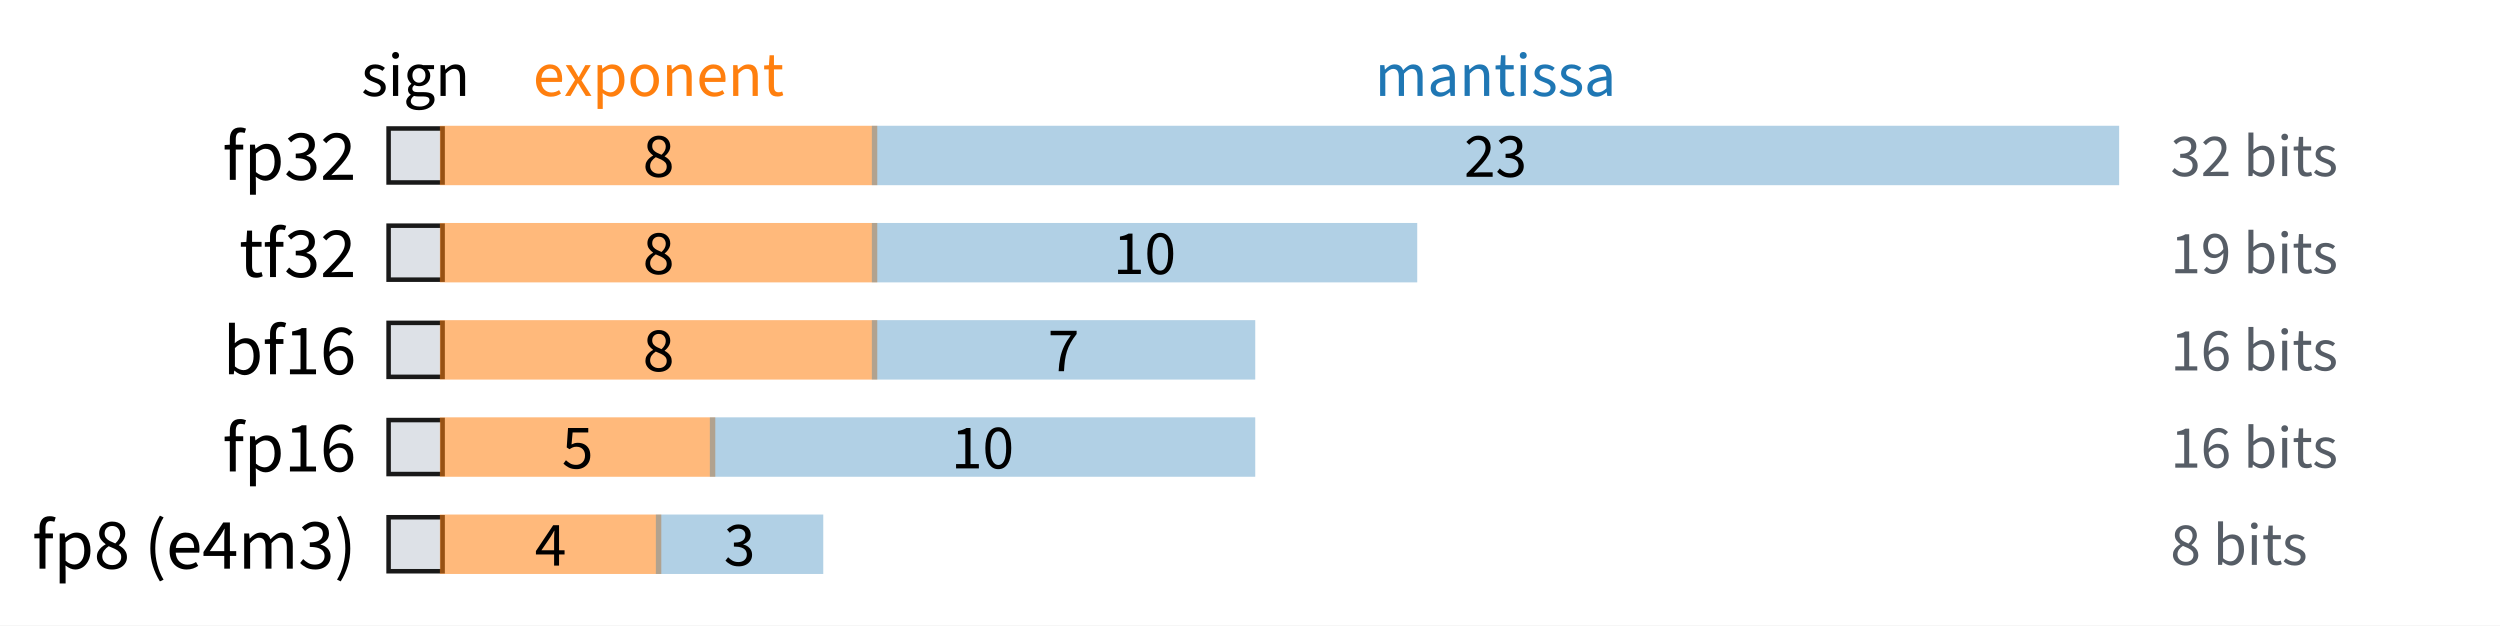
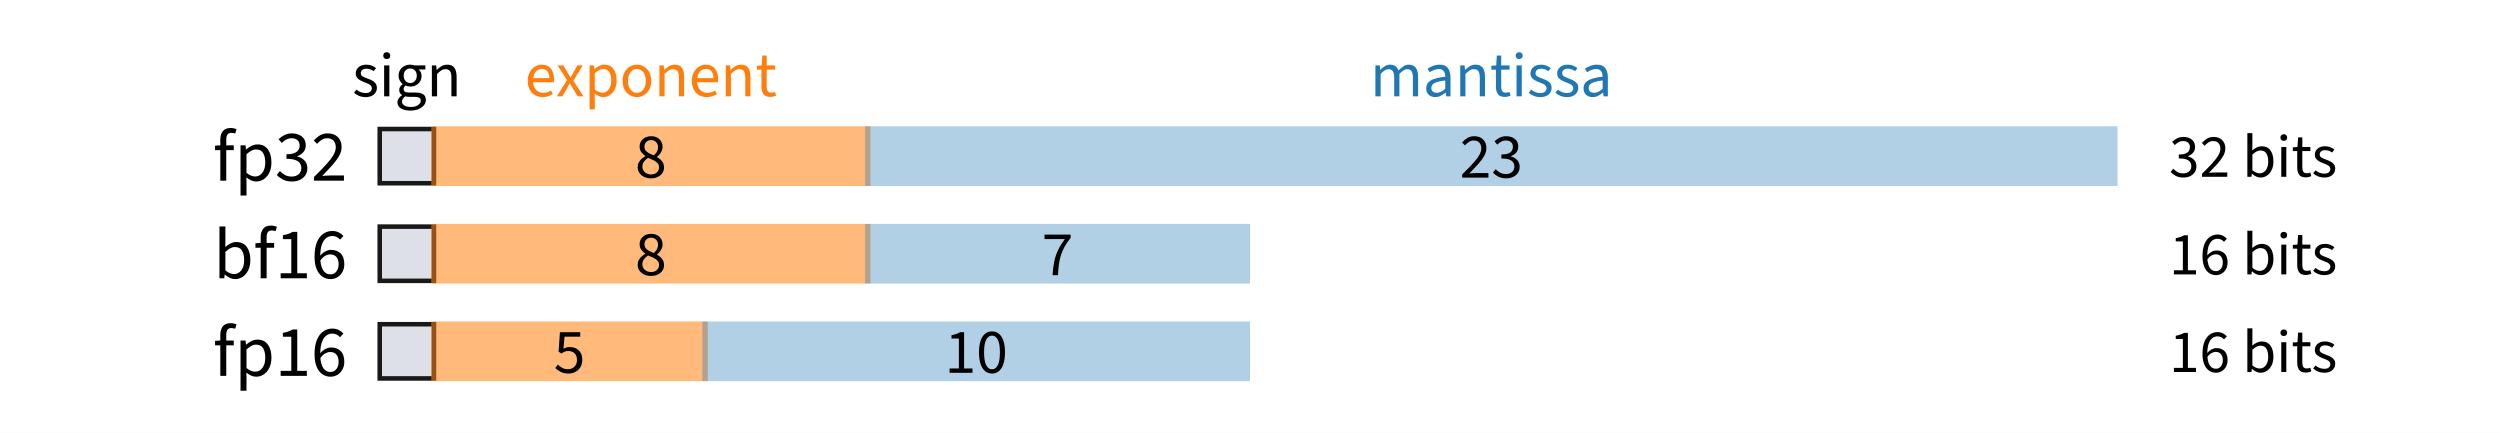
- <svg xmlns="http://www.w3.org/2000/svg" xmlns:xlink="http://www.w3.org/1999/xlink" width="552.388pt" height="138.191pt" viewBox="0 0 552.388 138.191" version="1.1">
+ <svg xmlns="http://www.w3.org/2000/svg" xmlns:xlink="http://www.w3.org/1999/xlink" width="550.08pt" height="95.241pt" viewBox="0 0 550.08 95.241" version="1.1">
  <defs>
    <style type="text/css">*{stroke-linejoin: round; stroke-linecap: butt}</style>
  </defs>
  <g id="figure_1">
    <g id="patch_1">
-       <path d="M 0 138.191  L 552.388 138.191  L 552.388 0  L 0 0  z " style="fill: #ffffff" />
+       <path d="M 0 95.241  L 550.08 95.241  L 550.08 0  L 0 0  z " style="fill: #ffffff" />
    </g>
    <g id="axes_1">
      <g id="patch_2">
-         <path d="M 85.863 40.319  L 97.794 40.319  L 97.794 28.389  L 85.863 28.389  z " clip-path="url(#paef0ddf64b)" style="fill: #d9dee4; opacity: 0.9; stroke: #000000; stroke-linejoin: miter" />
+         <path d="M 83.555 40.319  L 95.486 40.319  L 95.486 28.389  L 83.555 28.389  z " clip-path="url(#pa0e4ef9330)" style="fill: #d9dee4; opacity: 0.9; stroke: #000000; stroke-linejoin: miter" />
      </g>
      <g id="patch_3">
-         <path d="M 97.794 40.319  L 193.238 40.319  L 193.238 28.389  L 97.794 28.389  z " clip-path="url(#paef0ddf64b)" style="fill: #ff7f0e; opacity: 0.55; stroke: #ff7f0e; stroke-width: 1.2; stroke-linejoin: miter" />
+         <path d="M 95.486 40.319  L 190.93 40.319  L 190.93 28.389  L 95.486 28.389  z " clip-path="url(#pa0e4ef9330)" style="fill: #ff7f0e; opacity: 0.55; stroke: #ff7f0e; stroke-width: 1.2; stroke-linejoin: miter" />
      </g>
      <g id="patch_4">
-         <path d="M 193.238 40.319  L 467.64 40.319  L 467.64 28.389  L 193.238 28.389  z " clip-path="url(#paef0ddf64b)" style="fill: #1f77b4; opacity: 0.35; stroke: #1f77b4; stroke-width: 1.2; stroke-linejoin: miter" />
+         <path d="M 190.93 40.319  L 465.332 40.319  L 465.332 28.389  L 190.93 28.389  z " clip-path="url(#pa0e4ef9330)" style="fill: #1f77b4; opacity: 0.35; stroke: #1f77b4; stroke-width: 1.2; stroke-linejoin: miter" />
      </g>
      <g id="patch_5">
-         <path d="M 85.863 61.794  L 97.794 61.794  L 97.794 49.864  L 85.863 49.864  z " clip-path="url(#paef0ddf64b)" style="fill: #d9dee4; opacity: 0.9; stroke: #000000; stroke-linejoin: miter" />
+         <path d="M 83.555 61.794  L 95.486 61.794  L 95.486 49.864  L 83.555 49.864  z " clip-path="url(#pa0e4ef9330)" style="fill: #d9dee4; opacity: 0.9; stroke: #000000; stroke-linejoin: miter" />
      </g>
      <g id="patch_6">
-         <path d="M 97.794 61.794  L 193.238 61.794  L 193.238 49.864  L 97.794 49.864  z " clip-path="url(#paef0ddf64b)" style="fill: #ff7f0e; opacity: 0.55; stroke: #ff7f0e; stroke-width: 1.2; stroke-linejoin: miter" />
+         <path d="M 95.486 61.794  L 190.93 61.794  L 190.93 49.864  L 95.486 49.864  z " clip-path="url(#pa0e4ef9330)" style="fill: #ff7f0e; opacity: 0.55; stroke: #ff7f0e; stroke-width: 1.2; stroke-linejoin: miter" />
      </g>
      <g id="patch_7">
-         <path d="M 193.238 61.794  L 312.543 61.794  L 312.543 49.864  L 193.238 49.864  z " clip-path="url(#paef0ddf64b)" style="fill: #1f77b4; opacity: 0.35; stroke: #1f77b4; stroke-width: 1.2; stroke-linejoin: miter" />
+         <path d="M 190.93 61.794  L 274.443 61.794  L 274.443 49.864  L 190.93 49.864  z " clip-path="url(#pa0e4ef9330)" style="fill: #1f77b4; opacity: 0.35; stroke: #1f77b4; stroke-width: 1.2; stroke-linejoin: miter" />
      </g>
      <g id="patch_8">
-         <path d="M 85.863 83.269  L 97.794 83.269  L 97.794 71.339  L 85.863 71.339  z " clip-path="url(#paef0ddf64b)" style="fill: #d9dee4; opacity: 0.9; stroke: #000000; stroke-linejoin: miter" />
+         <path d="M 83.555 83.269  L 95.486 83.269  L 95.486 71.339  L 83.555 71.339  z " clip-path="url(#pa0e4ef9330)" style="fill: #d9dee4; opacity: 0.9; stroke: #000000; stroke-linejoin: miter" />
      </g>
      <g id="patch_9">
-         <path d="M 97.794 83.269  L 193.238 83.269  L 193.238 71.339  L 97.794 71.339  z " clip-path="url(#paef0ddf64b)" style="fill: #ff7f0e; opacity: 0.55; stroke: #ff7f0e; stroke-width: 1.2; stroke-linejoin: miter" />
+         <path d="M 95.486 83.269  L 155.138 83.269  L 155.138 71.339  L 95.486 71.339  z " clip-path="url(#pa0e4ef9330)" style="fill: #ff7f0e; opacity: 0.55; stroke: #ff7f0e; stroke-width: 1.2; stroke-linejoin: miter" />
      </g>
      <g id="patch_10">
-         <path d="M 193.238 83.269  L 276.752 83.269  L 276.752 71.339  L 193.238 71.339  z " clip-path="url(#paef0ddf64b)" style="fill: #1f77b4; opacity: 0.35; stroke: #1f77b4; stroke-width: 1.2; stroke-linejoin: miter" />
-       </g>
-       <g id="patch_11">
-         <path d="M 85.863 104.744  L 97.794 104.744  L 97.794 92.813  L 85.863 92.813  z " clip-path="url(#paef0ddf64b)" style="fill: #d9dee4; opacity: 0.9; stroke: #000000; stroke-linejoin: miter" />
-       </g>
-       <g id="patch_12">
-         <path d="M 97.794 104.744  L 157.446 104.744  L 157.446 92.813  L 97.794 92.813  z " clip-path="url(#paef0ddf64b)" style="fill: #ff7f0e; opacity: 0.55; stroke: #ff7f0e; stroke-width: 1.2; stroke-linejoin: miter" />
-       </g>
-       <g id="patch_13">
-         <path d="M 157.446 104.744  L 276.752 104.744  L 276.752 92.813  L 157.446 92.813  z " clip-path="url(#paef0ddf64b)" style="fill: #1f77b4; opacity: 0.35; stroke: #1f77b4; stroke-width: 1.2; stroke-linejoin: miter" />
-       </g>
-       <g id="patch_14">
-         <path d="M 85.863 126.219  L 97.794 126.219  L 97.794 114.288  L 85.863 114.288  z " clip-path="url(#paef0ddf64b)" style="fill: #d9dee4; opacity: 0.9; stroke: #000000; stroke-linejoin: miter" />
-       </g>
-       <g id="patch_15">
-         <path d="M 97.794 126.219  L 145.516 126.219  L 145.516 114.288  L 97.794 114.288  z " clip-path="url(#paef0ddf64b)" style="fill: #ff7f0e; opacity: 0.55; stroke: #ff7f0e; stroke-width: 1.2; stroke-linejoin: miter" />
-       </g>
-       <g id="patch_16">
-         <path d="M 145.516 126.219  L 181.307 126.219  L 181.307 114.288  L 145.516 114.288  z " clip-path="url(#paef0ddf64b)" style="fill: #1f77b4; opacity: 0.35; stroke: #1f77b4; stroke-width: 1.2; stroke-linejoin: miter" />
+         <path d="M 155.138 83.269  L 274.443 83.269  L 274.443 71.339  L 155.138 71.339  z " clip-path="url(#pa0e4ef9330)" style="fill: #1f77b4; opacity: 0.35; stroke: #1f77b4; stroke-width: 1.2; stroke-linejoin: miter" />
      </g>
      <g id="text_1">
-         <g transform="translate(142.0367 39.07197) scale(0.14 -0.14)">
+         <g transform="translate(139.7286 39.07197) scale(0.14 -0.14)">
          <defs>
            <path id="SourceSans3-Regular-53d" d="M 1600 -77  Q 1216 -77 915 67  Q 614 211 438 467  Q 262 723 262 1043  Q 262 1312 374 1520  Q 486 1728 662 1885  Q 838 2042 1030 2144  L 1030 2170  Q 806 2330 633 2560  Q 461 2790 461 3110  Q 461 3424 614 3661  Q 768 3898 1030 4029  Q 1293 4160 1619 4160  Q 2150 4160 2460 3853  Q 2771 3546 2771 3072  Q 2771 2861 2681 2672  Q 2592 2483 2464 2332  Q 2336 2182 2208 2086  L 2208 2061  Q 2394 1958 2554 1817  Q 2714 1677 2816 1481  Q 2918 1286 2918 1011  Q 2918 710 2755 460  Q 2592 211 2294 67  Q 1997 -77 1600 -77  z M 1888 2227  Q 2093 2413 2205 2617  Q 2317 2822 2317 3046  Q 2317 3347 2131 3558  Q 1946 3770 1606 3770  Q 1325 3770 1136 3590  Q 947 3411 947 3110  Q 947 2867 1078 2707  Q 1210 2547 1427 2435  Q 1645 2323 1888 2227  z M 1613 314  Q 1971 314 2192 515  Q 2413 717 2413 1030  Q 2413 1293 2259 1459  Q 2106 1626 1853 1747  Q 1600 1869 1306 1984  Q 1062 1824 899 1600  Q 736 1376 736 1094  Q 736 755 989 534  Q 1242 314 1613 314  z " transform="scale(0.015625)" />
          </defs>
          <use xlink:href="#SourceSans3-Regular-53d" />
        </g>
      </g>
      <g id="text_2">
-         <g transform="translate(323.4804 39.07197) scale(0.14 -0.14)">
+         <g transform="translate(321.1723 39.07197) scale(0.14 -0.14)">
          <defs>
            <path id="SourceSans3-Regular-537" d="M 256 0  L 256 320  Q 870 922 1299 1386  Q 1728 1850 1952 2227  Q 2176 2605 2176 2931  Q 2176 3283 1984 3507  Q 1792 3731 1402 3731  Q 1146 3731 928 3587  Q 710 3443 531 3238  L 237 3526  Q 493 3814 784 3987  Q 1075 4160 1466 4160  Q 2035 4160 2361 3830  Q 2688 3501 2688 2963  Q 2688 2566 2467 2176  Q 2246 1786 1862 1357  Q 1478 928 979 416  Q 1146 429 1325 441  Q 1504 454 1664 454  L 2893 454  L 2893 0  L 256 0  z " transform="scale(0.015625)" />
            <path id="SourceSans3-Regular-538" d="M 1510 -77  Q 1024 -77 697 99  Q 371 275 166 499  L 435 845  Q 621 653 870 505  Q 1120 358 1478 358  Q 1850 358 2086 563  Q 2323 768 2323 1107  Q 2323 1350 2198 1532  Q 2074 1715 1789 1817  Q 1504 1920 1018 1920  L 1018 2323  Q 1453 2323 1705 2425  Q 1958 2528 2067 2701  Q 2176 2874 2176 3085  Q 2176 3386 1987 3558  Q 1798 3731 1472 3731  Q 1216 3731 1001 3616  Q 787 3501 602 3315  L 320 3648  Q 557 3872 845 4016  Q 1133 4160 1491 4160  Q 2022 4160 2368 3888  Q 2714 3616 2714 3123  Q 2714 2752 2509 2515  Q 2304 2278 1971 2150  L 1971 2125  Q 2342 2042 2598 1776  Q 2854 1510 2854 1088  Q 2854 730 2675 467  Q 2496 205 2192 64  Q 1888 -77 1510 -77  z " transform="scale(0.015625)" />
          </defs>
          <use xlink:href="#SourceSans3-Regular-537" />
          <use xlink:href="#SourceSans3-Regular-538" transform="translate(49.70312 0)" />
        </g>
      </g>
      <g id="text_3">
-         <g transform="translate(49.2475 39.74597) scale(0.16 -0.16)">
+         <g transform="translate(46.93947 39.74597) scale(0.16 -0.16)">
          <defs>
            <path id="SourceSans3-Regular-21" d="M 614 0  L 614 2682  L 154 2682  L 154 3078  L 614 3110  L 614 3603  Q 614 4077 835 4355  Q 1056 4634 1523 4634  Q 1670 4634 1804 4605  Q 1939 4576 2042 4531  L 1926 4147  Q 1734 4205 1574 4205  Q 1139 4205 1139 3603  L 1139 3110  L 1798 3110  L 1798 2682  L 1139 2682  L 1139 0  L 614 0  z " transform="scale(0.015625)" />
            <path id="SourceSans3-Regular-2b" d="M 525 -1312  L 525 3110  L 960 3110  L 1005 2752  L 1024 2752  Q 1235 2931 1488 3059  Q 1741 3187 2016 3187  Q 2618 3187 2931 2755  Q 3245 2323 3245 1600  Q 3245 1075 3056 697  Q 2867 320 2563 121  Q 2259 -77 1901 -77  Q 1683 -77 1468 19  Q 1254 115 1037 282  L 1050 -262  L 1050 -1312  L 525 -1312  z M 1811 365  Q 2195 365 2448 694  Q 2701 1024 2701 1600  Q 2701 2112 2512 2429  Q 2323 2746 1882 2746  Q 1683 2746 1481 2637  Q 1280 2528 1050 2323  L 1050 691  Q 1261 512 1459 438  Q 1658 365 1811 365  z " transform="scale(0.015625)" />
          </defs>
          <use xlink:href="#SourceSans3-Regular-21" />
          <use xlink:href="#SourceSans3-Regular-2b" transform="translate(29.20312 0)" />
          <use xlink:href="#SourceSans3-Regular-538" transform="translate(84.70312 0)" />
          <use xlink:href="#SourceSans3-Regular-537" transform="translate(134.4062 0)" />
        </g>
      </g>
      <g id="text_4">
-         <g style="fill: #565d66" transform="translate(479.5702 38.90347) scale(0.135 -0.135)">
+         <g transform="translate(477.2622 38.90347) scale(0.135 -0.135)">
          <defs>
            <path id="SourceSans3-Regular-1" transform="scale(0.015625)" />
            <path id="SourceSans3-Regular-1d" d="M 1901 -77  Q 1683 -77 1449 28  Q 1216 134 1011 320  L 992 320  L 947 0  L 525 0  L 525 4557  L 1050 4557  L 1050 3315  L 1037 2752  Q 1248 2938 1501 3062  Q 1754 3187 2010 3187  Q 2618 3187 2931 2758  Q 3245 2330 3245 1606  Q 3245 1075 3056 697  Q 2867 320 2563 121  Q 2259 -77 1901 -77  z M 1811 365  Q 2195 365 2448 694  Q 2701 1024 2701 1600  Q 2701 2112 2512 2429  Q 2323 2746 1882 2746  Q 1683 2746 1478 2637  Q 1274 2528 1050 2323  L 1050 691  Q 1254 512 1456 438  Q 1658 365 1811 365  z " transform="scale(0.015625)" />
            <path id="SourceSans3-Regular-24" d="M 525 0  L 525 3110  L 1050 3110  L 1050 0  L 525 0  z M 787 3750  Q 633 3750 534 3843  Q 435 3936 435 4096  Q 435 4250 534 4346  Q 633 4442 787 4442  Q 941 4442 1040 4346  Q 1139 4250 1139 4096  Q 1139 3936 1040 3843  Q 941 3750 787 3750  z " transform="scale(0.015625)" />
            <path id="SourceSans3-Regular-2f" d="M 1504 -58  Q 1005 -58 809 227  Q 614 512 614 979  L 614 2682  L 154 2682  L 154 3078  L 640 3110  L 704 4109  L 1146 4109  L 1146 3110  L 1984 3110  L 1984 2682  L 1146 2682  L 1146 966  Q 1146 685 1251 528  Q 1357 371 1626 371  Q 1709 371 1798 387  Q 1888 403 1978 448  L 2086 77  Q 1965 13 1814 -22  Q 1664 -58 1504 -58  z " transform="scale(0.015625)" />
            <path id="SourceSans3-Regular-2e" d="M 1338 -77  Q 998 -77 697 41  Q 397 160 179 371  L 422 678  Q 627 512 848 422  Q 1069 333 1357 333  Q 1664 333 1817 477  Q 1971 621 1971 819  Q 1971 979 1868 1084  Q 1766 1190 1606 1264  Q 1446 1338 1267 1402  Q 1037 1485 825 1597  Q 614 1709 483 1878  Q 352 2048 352 2304  Q 352 2682 637 2934  Q 922 3187 1427 3187  Q 1715 3187 1964 3088  Q 2214 2989 2394 2835  L 2150 2534  Q 1990 2650 1814 2714  Q 1638 2778 1427 2778  Q 1133 2778 995 2643  Q 858 2509 858 2330  Q 858 2118 1043 2009  Q 1229 1901 1517 1798  Q 1760 1715 1981 1600  Q 2202 1485 2339 1309  Q 2477 1133 2477 851  Q 2477 602 2345 390  Q 2214 179 1961 51  Q 1709 -77 1338 -77  z " transform="scale(0.015625)" />
          </defs>
          <use xlink:href="#SourceSans3-Regular-538" />
          <use xlink:href="#SourceSans3-Regular-537" transform="translate(49.70312 0)" />
          <use xlink:href="#SourceSans3-Regular-1" transform="translate(99.40625 0)" />
          <use xlink:href="#SourceSans3-Regular-1d" transform="translate(119.4062 0)" />
          <use xlink:href="#SourceSans3-Regular-24" transform="translate(174.7031 0)" />
          <use xlink:href="#SourceSans3-Regular-2f" transform="translate(199.2969 0)" />
          <use xlink:href="#SourceSans3-Regular-2e" transform="translate(232.0938 0)" />
        </g>
      </g>
      <g id="text_5">
-         <g transform="translate(79.81591 21.2) scale(0.14 -0.14)">
+         <g transform="translate(77.50788 21.2) scale(0.14 -0.14)">
          <defs>
            <path id="SourceSans3-Regular-22" d="M 1574 -1434  Q 1005 -1434 646 -1216  Q 288 -998 288 -595  Q 288 -397 409 -214  Q 531 -32 742 109  L 742 134  Q 627 205 547 333  Q 467 461 467 640  Q 467 838 576 985  Q 685 1133 806 1216  L 806 1242  Q 653 1370 528 1587  Q 403 1805 403 2080  Q 403 2419 563 2668  Q 723 2918 992 3052  Q 1261 3187 1574 3187  Q 1702 3187 1817 3164  Q 1933 3142 2016 3110  L 3098 3110  L 3098 2707  L 2451 2707  L 2451 2682  Q 2560 2579 2637 2425  Q 2714 2272 2714 2061  Q 2714 1734 2560 1491  Q 2406 1248 2150 1117  Q 1894 986 1574 986  Q 1325 986 1107 1094  Q 1024 1024 966 937  Q 909 851 909 723  Q 909 576 1027 480  Q 1146 384 1459 384  L 2061 384  Q 2605 384 2877 208  Q 3149 32 3149 -358  Q 3149 -646 2957 -889  Q 2765 -1133 2413 -1283  Q 2061 -1434 1574 -1434  z M 1574 1338  Q 1843 1338 2038 1539  Q 2234 1741 2234 2080  Q 2234 2419 2042 2611  Q 1850 2803 1574 2803  Q 1299 2803 1107 2611  Q 915 2419 915 2080  Q 915 1741 1110 1539  Q 1306 1338 1574 1338  z M 1651 -1069  Q 2099 -1069 2368 -873  Q 2637 -678 2637 -435  Q 2637 -218 2473 -134  Q 2310 -51 2010 -51  L 1472 -51  Q 1382 -51 1276 -38  Q 1171 -26 1069 0  Q 902 -122 825 -256  Q 749 -390 749 -525  Q 749 -774 989 -921  Q 1229 -1069 1651 -1069  z " transform="scale(0.015625)" />
            <path id="SourceSans3-Regular-29" d="M 525 0  L 525 3110  L 960 3110  L 1005 2662  L 1024 2662  Q 1248 2886 1497 3036  Q 1747 3187 2067 3187  Q 2560 3187 2787 2876  Q 3014 2566 3014 1971  L 3014 0  L 2490 0  L 2490 1901  Q 2490 2336 2349 2534  Q 2208 2733 1901 2733  Q 1664 2733 1475 2611  Q 1286 2490 1050 2253  L 1050 0  L 525 0  z " transform="scale(0.015625)" />
          </defs>
          <use xlink:href="#SourceSans3-Regular-2e" />
          <use xlink:href="#SourceSans3-Regular-24" transform="translate(41.90625 0)" />
          <use xlink:href="#SourceSans3-Regular-22" transform="translate(66.5 0)" />
          <use xlink:href="#SourceSans3-Regular-29" transform="translate(116.9062 0)" />
        </g>
      </g>
      <g id="text_6">
-         <g style="fill: #ff7f0e" transform="translate(117.797 21.2) scale(0.14 -0.14)">
+         <g style="fill: #ff7f0e" transform="translate(115.4889 21.2) scale(0.14 -0.14)">
          <defs>
            <path id="SourceSans3-Regular-20" d="M 1702 2758  Q 1510 2758 1328 2665  Q 1146 2573 1014 2368  Q 883 2163 838 1830  L 2458 1830  Q 2458 2285 2259 2521  Q 2061 2758 1702 2758  z M 1786 -77  Q 1370 -77 1027 115  Q 685 307 486 675  Q 288 1043 288 1555  Q 288 2061 489 2425  Q 691 2790 1014 2988  Q 1338 3187 1696 3187  Q 2298 3187 2614 2790  Q 2931 2394 2931 1728  Q 2931 1645 2924 1568  Q 2918 1491 2906 1414  L 826 1414  Q 864 890 1161 621  Q 1459 352 1850 352  Q 2074 352 2269 416  Q 2464 480 2624 589  L 2816 243  Q 2611 102 2358 12  Q 2106 -77 1786 -77  z " transform="scale(0.015625)" />
            <path id="SourceSans3-Regular-33" d="M 90 0  L 1107 1626  L 166 3110  L 736 3110  L 1152 2426  Q 1222 2304 1299 2169  Q 1376 2035 1459 1907  L 1485 1907  Q 1555 2035 1625 2169  Q 1696 2304 1766 2426  L 2144 3110  L 2694 3110  L 1754 1568  L 2765 0  L 2195 0  L 1741 723  Q 1658 864 1574 1005  Q 1491 1146 1402 1280  L 1376 1280  Q 1293 1146 1216 1008  Q 1139 870 1062 723  L 640 0  L 90 0  z " transform="scale(0.015625)" />
            <path id="SourceSans3-Regular-2a" d="M 1734 -77  Q 1357 -77 1027 115  Q 698 307 496 672  Q 294 1037 294 1549  Q 294 2074 496 2438  Q 698 2803 1027 2995  Q 1357 3187 1734 3187  Q 2118 3187 2444 2995  Q 2771 2803 2972 2438  Q 3174 2074 3174 1549  Q 3174 1037 2972 672  Q 2771 307 2444 115  Q 2118 -77 1734 -77  z M 1734 358  Q 2138 358 2384 688  Q 2630 1018 2630 1549  Q 2630 2086 2384 2419  Q 2138 2752 1734 2752  Q 1338 2752 1088 2419  Q 838 2086 838 1549  Q 838 1018 1088 688  Q 1338 358 1734 358  z " transform="scale(0.015625)" />
          </defs>
          <use xlink:href="#SourceSans3-Regular-20" />
          <use xlink:href="#SourceSans3-Regular-33" transform="translate(48.89062 0)" />
          <use xlink:href="#SourceSans3-Regular-2b" transform="translate(93.48438 0)" />
          <use xlink:href="#SourceSans3-Regular-2a" transform="translate(148.9844 0)" />
          <use xlink:href="#SourceSans3-Regular-29" transform="translate(203.1875 0)" />
          <use xlink:href="#SourceSans3-Regular-20" transform="translate(257.8906 0)" />
          <use xlink:href="#SourceSans3-Regular-29" transform="translate(307.4844 0)" />
          <use xlink:href="#SourceSans3-Regular-2f" transform="translate(362.1875 0)" />
        </g>
      </g>
      <g id="text_7">
-         <g style="fill: #1f77b4" transform="translate(303.7951 21.2) scale(0.14 -0.14)">
+         <g style="fill: #1f77b4" transform="translate(301.487 21.2) scale(0.14 -0.14)">
          <defs>
            <path id="SourceSans3-Regular-28" d="M 525 0  L 525 3110  L 960 3110  L 1005 2662  L 1024 2662  Q 1229 2886 1472 3036  Q 1715 3187 1990 3187  Q 2349 3187 2550 3030  Q 2752 2874 2848 2592  Q 3091 2854 3340 3020  Q 3590 3187 3872 3187  Q 4352 3187 4585 2876  Q 4819 2566 4819 1971  L 4819 0  L 4294 0  L 4294 1901  Q 4294 2336 4153 2534  Q 4013 2733 3718 2733  Q 3373 2733 2938 2253  L 2938 0  L 2413 0  L 2413 1901  Q 2413 2336 2272 2534  Q 2131 2733 1830 2733  Q 1485 2733 1050 2253  L 1050 0  L 525 0  z " transform="scale(0.015625)" />
            <path id="SourceSans3-Regular-1c" d="M 1242 -77  Q 851 -77 588 153  Q 326 384 326 806  Q 326 1331 787 1600  Q 1248 1869 2246 1978  Q 2246 2176 2188 2349  Q 2131 2522 1993 2634  Q 1856 2746 1600 2746  Q 1331 2746 1094 2643  Q 858 2541 672 2426  L 467 2784  Q 685 2931 1001 3059  Q 1318 3187 1690 3187  Q 2259 3187 2515 2838  Q 2771 2490 2771 1907  L 2771 0  L 2336 0  L 2291 371  L 2272 371  Q 2042 186 1789 54  Q 1536 -77 1242 -77  z M 1389 358  Q 1613 358 1817 460  Q 2022 563 2246 762  L 2246 1600  Q 1722 1542 1414 1440  Q 1107 1338 976 1190  Q 845 1043 845 838  Q 845 582 1005 470  Q 1165 358 1389 358  z " transform="scale(0.015625)" />
          </defs>
          <use xlink:href="#SourceSans3-Regular-28" />
          <use xlink:href="#SourceSans3-Regular-1c" transform="translate(82.90625 0)" />
          <use xlink:href="#SourceSans3-Regular-29" transform="translate(133.3125 0)" />
          <use xlink:href="#SourceSans3-Regular-2f" transform="translate(188.0156 0)" />
          <use xlink:href="#SourceSans3-Regular-24" transform="translate(221.8125 0)" />
          <use xlink:href="#SourceSans3-Regular-2e" transform="translate(246.4062 0)" />
          <use xlink:href="#SourceSans3-Regular-2e" transform="translate(288.3125 0)" />
          <use xlink:href="#SourceSans3-Regular-1c" transform="translate(330.2188 0)" />
        </g>
      </g>
      <g id="text_8">
-         <g transform="translate(142.0367 60.54689) scale(0.14 -0.14)">
+         <g transform="translate(139.7286 60.54689) scale(0.14 -0.14)">
          <use xlink:href="#SourceSans3-Regular-53d" />
        </g>
      </g>
      <g id="text_9">
-         <g transform="translate(245.932 60.54689) scale(0.14 -0.14)">
+         <g transform="translate(229.2075 60.54689) scale(0.14 -0.14)">
+           <defs>
+             <path id="SourceSans3-Regular-53c" d="M 1094 0  Q 1133 768 1261 1376  Q 1389 1984 1648 2525  Q 1907 3066 2323 3629  L 282 3629  L 282 4083  L 2912 4083  L 2912 3757  Q 2541 3290 2304 2867  Q 2067 2445 1932 2009  Q 1798 1574 1731 1084  Q 1664 595 1638 0  L 1094 0  z " transform="scale(0.015625)" />
+           </defs>
+           <use xlink:href="#SourceSans3-Regular-53c" />
+         </g>
+       </g>
+       <g id="text_10">
+         <g transform="translate(46.97197 61.22089) scale(0.16 -0.16)">
          <defs>
            <path id="SourceSans3-Regular-536" d="M 506 0  L 506 435  L 1440 435  L 1440 3443  L 698 3443  L 698 3782  Q 979 3834 1187 3907  Q 1395 3981 1562 4083  L 1965 4083  L 1965 435  L 2810 435  L 2810 0  L 506 0  z " transform="scale(0.015625)" />
-             <path id="SourceSans3-Regular-535" d="M 1594 -77  Q 979 -77 630 476  Q 282 1030 282 2054  Q 282 3085 630 3622  Q 979 4160 1594 4160  Q 2202 4160 2550 3622  Q 2899 3085 2899 2054  Q 2899 1030 2550 476  Q 2202 -77 1594 -77  z M 1594 346  Q 1952 346 2169 752  Q 2387 1158 2387 2054  Q 2387 2950 2169 3344  Q 1952 3738 1594 3738  Q 1235 3738 1014 3344  Q 794 2950 794 2054  Q 794 1158 1014 752  Q 1235 346 1594 346  z " transform="scale(0.015625)" />
-           </defs>
-           <use xlink:href="#SourceSans3-Regular-536" />
-           <use xlink:href="#SourceSans3-Regular-535" transform="translate(49.70312 0)" />
-         </g>
-       </g>
-       <g id="text_10">
-         <g transform="translate(52.8325 61.22089) scale(0.16 -0.16)">
-           <use xlink:href="#SourceSans3-Regular-2f" />
-           <use xlink:href="#SourceSans3-Regular-21" transform="translate(33.09375 0)" />
-           <use xlink:href="#SourceSans3-Regular-538" transform="translate(62.29688 0)" />
-           <use xlink:href="#SourceSans3-Regular-537" transform="translate(112 0)" />
-         </g>
-       </g>
-       <g id="text_11">
-         <g style="fill: #565d66" transform="translate(479.5702 60.37839) scale(0.135 -0.135)">
-           <defs>
-             <path id="SourceSans3-Regular-53e" d="M 749 2848  Q 749 2451 937 2217  Q 1126 1984 1504 1984  Q 1709 1984 1936 2112  Q 2163 2240 2362 2528  Q 2310 3123 2080 3433  Q 1850 3744 1459 3744  Q 1165 3744 957 3497  Q 749 3251 749 2848  z M 1312 -77  Q 986 -77 739 48  Q 493 173 326 352  L 621 685  Q 749 538 925 448  Q 1101 358 1293 358  Q 1581 358 1824 524  Q 2067 691 2217 1075  Q 2368 1459 2374 2112  Q 2182 1869 1926 1728  Q 1670 1587 1414 1587  Q 890 1587 573 1904  Q 256 2221 256 2848  Q 256 3238 422 3532  Q 589 3827 861 3993  Q 1133 4160 1459 4160  Q 1862 4160 2182 3942  Q 2502 3725 2684 3289  Q 2867 2854 2867 2195  Q 2867 1376 2646 877  Q 2426 378 2074 150  Q 1722 -77 1312 -77  z " transform="scale(0.015625)" />
-           </defs>
-           <use xlink:href="#SourceSans3-Regular-536" />
-           <use xlink:href="#SourceSans3-Regular-53e" transform="translate(49.70312 0)" />
-           <use xlink:href="#SourceSans3-Regular-1" transform="translate(99.40625 0)" />
-           <use xlink:href="#SourceSans3-Regular-1d" transform="translate(119.4062 0)" />
-           <use xlink:href="#SourceSans3-Regular-24" transform="translate(174.7031 0)" />
-           <use xlink:href="#SourceSans3-Regular-2f" transform="translate(199.2969 0)" />
-           <use xlink:href="#SourceSans3-Regular-2e" transform="translate(232.0938 0)" />
-         </g>
-       </g>
-       <g id="text_12">
-         <g transform="translate(142.0367 82.02181) scale(0.14 -0.14)">
-           <use xlink:href="#SourceSans3-Regular-53d" />
-         </g>
-       </g>
-       <g id="text_13">
-         <g transform="translate(231.5155 82.02181) scale(0.14 -0.14)">
-           <defs>
-             <path id="SourceSans3-Regular-53c" d="M 1094 0  Q 1133 768 1261 1376  Q 1389 1984 1648 2525  Q 1907 3066 2323 3629  L 282 3629  L 282 4083  L 2912 4083  L 2912 3757  Q 2541 3290 2304 2867  Q 2067 2445 1932 2009  Q 1798 1574 1731 1084  Q 1664 595 1638 0  L 1094 0  z " transform="scale(0.015625)" />
-           </defs>
-           <use xlink:href="#SourceSans3-Regular-53c" />
-         </g>
-       </g>
-       <g id="text_14">
-         <g transform="translate(49.28 82.69581) scale(0.16 -0.16)">
-           <defs>
            <path id="SourceSans3-Regular-53b" d="M 1670 2099  Q 1472 2099 1241 1971  Q 1011 1843 819 1562  Q 870 966 1097 652  Q 1325 339 1715 339  Q 2016 339 2221 585  Q 2426 832 2426 1235  Q 2426 1632 2237 1865  Q 2048 2099 1670 2099  z M 1715 -77  Q 1318 -77 998 140  Q 678 358 492 796  Q 307 1235 307 1888  Q 307 2707 528 3206  Q 749 3706 1104 3933  Q 1459 4160 1862 4160  Q 2195 4160 2435 4035  Q 2675 3910 2848 3725  L 2554 3398  Q 2432 3546 2253 3632  Q 2074 3718 1882 3718  Q 1594 3718 1357 3555  Q 1120 3392 969 3011  Q 819 2630 806 1984  Q 998 2221 1254 2358  Q 1510 2496 1760 2496  Q 2291 2496 2608 2179  Q 2925 1862 2925 1235  Q 2925 845 2758 550  Q 2592 256 2320 89  Q 2048 -77 1715 -77  z " transform="scale(0.015625)" />
          </defs>
          <use xlink:href="#SourceSans3-Regular-1d" />
          <use xlink:href="#SourceSans3-Regular-21" transform="translate(55.29688 0)" />
          <use xlink:href="#SourceSans3-Regular-536" transform="translate(84.5 0)" />
          <use xlink:href="#SourceSans3-Regular-53b" transform="translate(134.2031 0)" />
        </g>
      </g>
-       <g id="text_15">
-         <g style="fill: #565d66" transform="translate(479.5702 81.85331) scale(0.135 -0.135)">
+       <g id="text_11">
+         <g transform="translate(477.2622 60.37839) scale(0.135 -0.135)">
          <use xlink:href="#SourceSans3-Regular-536" />
          <use xlink:href="#SourceSans3-Regular-53b" transform="translate(49.70312 0)" />
          <use xlink:href="#SourceSans3-Regular-1" transform="translate(99.40625 0)" />
          <use xlink:href="#SourceSans3-Regular-1d" transform="translate(119.4062 0)" />
          <use xlink:href="#SourceSans3-Regular-24" transform="translate(174.7031 0)" />
          <use xlink:href="#SourceSans3-Regular-2f" transform="translate(199.2969 0)" />
          <use xlink:href="#SourceSans3-Regular-2e" transform="translate(232.0938 0)" />
        </g>
      </g>
-       <g id="text_16">
-         <g transform="translate(124.1409 103.4967) scale(0.14 -0.14)">
+       <g id="text_12">
+         <g transform="translate(121.8329 82.02181) scale(0.14 -0.14)">
          <defs>
            <path id="SourceSans3-Regular-53a" d="M 1498 -77  Q 1011 -77 691 96  Q 371 269 160 480  L 416 826  Q 602 646 845 502  Q 1088 358 1446 358  Q 1824 358 2083 611  Q 2342 864 2342 1293  Q 2342 1715 2105 1952  Q 1869 2189 1472 2189  Q 1261 2189 1110 2125  Q 960 2061 774 1939  L 493 2118  L 627 4083  L 2669 4083  L 2669 3629  L 1088 3629  L 979 2419  Q 1126 2496 1273 2541  Q 1421 2586 1606 2586  Q 1958 2586 2243 2448  Q 2528 2310 2701 2028  Q 2874 1747 2874 1306  Q 2874 864 2678 553  Q 2483 243 2169 83  Q 1856 -77 1498 -77  z " transform="scale(0.015625)" />
          </defs>
          <use xlink:href="#SourceSans3-Regular-53a" />
        </g>
      </g>
-       <g id="text_17">
-         <g transform="translate(210.1405 103.4967) scale(0.14 -0.14)">
+       <g id="text_13">
+         <g transform="translate(207.8325 82.02181) scale(0.14 -0.14)">
+           <defs>
+             <path id="SourceSans3-Regular-535" d="M 1594 -77  Q 979 -77 630 476  Q 282 1030 282 2054  Q 282 3085 630 3622  Q 979 4160 1594 4160  Q 2202 4160 2550 3622  Q 2899 3085 2899 2054  Q 2899 1030 2550 476  Q 2202 -77 1594 -77  z M 1594 346  Q 1952 346 2169 752  Q 2387 1158 2387 2054  Q 2387 2950 2169 3344  Q 1952 3738 1594 3738  Q 1235 3738 1014 3344  Q 794 2950 794 2054  Q 794 1158 1014 752  Q 1235 346 1594 346  z " transform="scale(0.015625)" />
+           </defs>
          <use xlink:href="#SourceSans3-Regular-536" />
          <use xlink:href="#SourceSans3-Regular-535" transform="translate(49.70312 0)" />
        </g>
      </g>
-       <g id="text_18">
-         <g transform="translate(49.2475 104.1707) scale(0.16 -0.16)">
+       <g id="text_14">
+         <g transform="translate(46.93947 82.69581) scale(0.16 -0.16)">
          <use xlink:href="#SourceSans3-Regular-21" />
          <use xlink:href="#SourceSans3-Regular-2b" transform="translate(29.20312 0)" />
          <use xlink:href="#SourceSans3-Regular-536" transform="translate(84.70312 0)" />
          <use xlink:href="#SourceSans3-Regular-53b" transform="translate(134.4062 0)" />
        </g>
      </g>
-       <g id="text_19">
-         <g style="fill: #565d66" transform="translate(479.5702 103.3282) scale(0.135 -0.135)">
+       <g id="text_15">
+         <g transform="translate(477.2622 81.85331) scale(0.135 -0.135)">
          <use xlink:href="#SourceSans3-Regular-536" />
          <use xlink:href="#SourceSans3-Regular-53b" transform="translate(49.70312 0)" />
          <use xlink:href="#SourceSans3-Regular-1" transform="translate(99.40625 0)" />
          <use xlink:href="#SourceSans3-Regular-1d" transform="translate(119.4062 0)" />
          <use xlink:href="#SourceSans3-Regular-24" transform="translate(174.7031 0)" />
          <use xlink:href="#SourceSans3-Regular-2f" transform="translate(199.2969 0)" />
          <use xlink:href="#SourceSans3-Regular-2e" transform="translate(232.0938 0)" />
        </g>
      </g>
-       <g id="text_20">
-         <g transform="translate(118.1756 124.9717) scale(0.14 -0.14)">
-           <defs>
-             <path id="SourceSans3-Regular-539" d="M 666 1549  L 1946 1549  L 1946 2733  Q 1946 2899 1958 3129  Q 1971 3360 1978 3520  L 1952 3520  Q 1875 3373 1792 3232  Q 1709 3091 1619 2944  L 666 1549  z M 1946 0  L 1946 1126  L 109 1126  L 109 1472  L 1856 4083  L 2445 4083  L 2445 1549  L 3002 1549  L 3002 1126  L 2445 1126  L 2445 0  L 1946 0  z " transform="scale(0.015625)" />
-           </defs>
-           <use xlink:href="#SourceSans3-Regular-539" />
-         </g>
-       </g>
-       <g id="text_21">
-         <g transform="translate(159.9324 124.9717) scale(0.14 -0.14)">
-           <use xlink:href="#SourceSans3-Regular-538" />
-         </g>
-       </g>
-       <g id="text_22">
-         <g transform="translate(7.2 125.6457) scale(0.16 -0.16)">
-           <defs>
-             <path id="SourceSans3-Regular-5a2" d="M 1370 -1126  Q 973 -480 749 227  Q 525 934 525 1779  Q 525 2624 749 3334  Q 973 4045 1370 4685  L 1696 4531  Q 1325 3923 1142 3216  Q 960 2509 960 1779  Q 960 1050 1142 342  Q 1325 -365 1696 -973  L 1370 -1126  z " transform="scale(0.015625)" />
-             <path id="SourceSans3-Regular-5a3" d="M 570 -1126  L 243 -973  Q 614 -365 796 342  Q 979 1050 979 1779  Q 979 2509 796 3216  Q 614 3923 243 4531  L 570 4685  Q 966 4045 1190 3334  Q 1414 2624 1414 1779  Q 1414 934 1190 227  Q 966 -480 570 -1126  z " transform="scale(0.015625)" />
-           </defs>
-           <use xlink:href="#SourceSans3-Regular-21" />
-           <use xlink:href="#SourceSans3-Regular-2b" transform="translate(29.20312 0)" />
-           <use xlink:href="#SourceSans3-Regular-53d" transform="translate(84.70312 0)" />
-           <use xlink:href="#SourceSans3-Regular-1" transform="translate(134.4062 0)" />
-           <use xlink:href="#SourceSans3-Regular-5a2" transform="translate(154.4062 0)" />
-           <use xlink:href="#SourceSans3-Regular-20" transform="translate(184.7031 0)" />
-           <use xlink:href="#SourceSans3-Regular-539" transform="translate(234.2969 0)" />
-           <use xlink:href="#SourceSans3-Regular-28" transform="translate(284 0)" />
-           <use xlink:href="#SourceSans3-Regular-538" transform="translate(366.9062 0)" />
-           <use xlink:href="#SourceSans3-Regular-5a3" transform="translate(416.6094 0)" />
-         </g>
-       </g>
-       <g id="text_23">
-         <g style="fill: #565d66" transform="translate(479.5702 124.8032) scale(0.135 -0.135)">
-           <use xlink:href="#SourceSans3-Regular-53d" />
-           <use xlink:href="#SourceSans3-Regular-1" transform="translate(49.70312 0)" />
-           <use xlink:href="#SourceSans3-Regular-1d" transform="translate(69.70312 0)" />
-           <use xlink:href="#SourceSans3-Regular-24" transform="translate(125 0)" />
-           <use xlink:href="#SourceSans3-Regular-2f" transform="translate(149.5938 0)" />
-           <use xlink:href="#SourceSans3-Regular-2e" transform="translate(182.3906 0)" />
-         </g>
-       </g>
    </g>
  </g>
  <defs>
-     <clipPath id="paef0ddf64b">
-       <rect x="9.508" y="15.265" width="535.68" height="115.726" />
+     <clipPath id="pa0e4ef9330">
+       <rect x="7.2" y="15.265" width="535.68" height="72.776" />
    </clipPath>
  </defs>
</svg>
